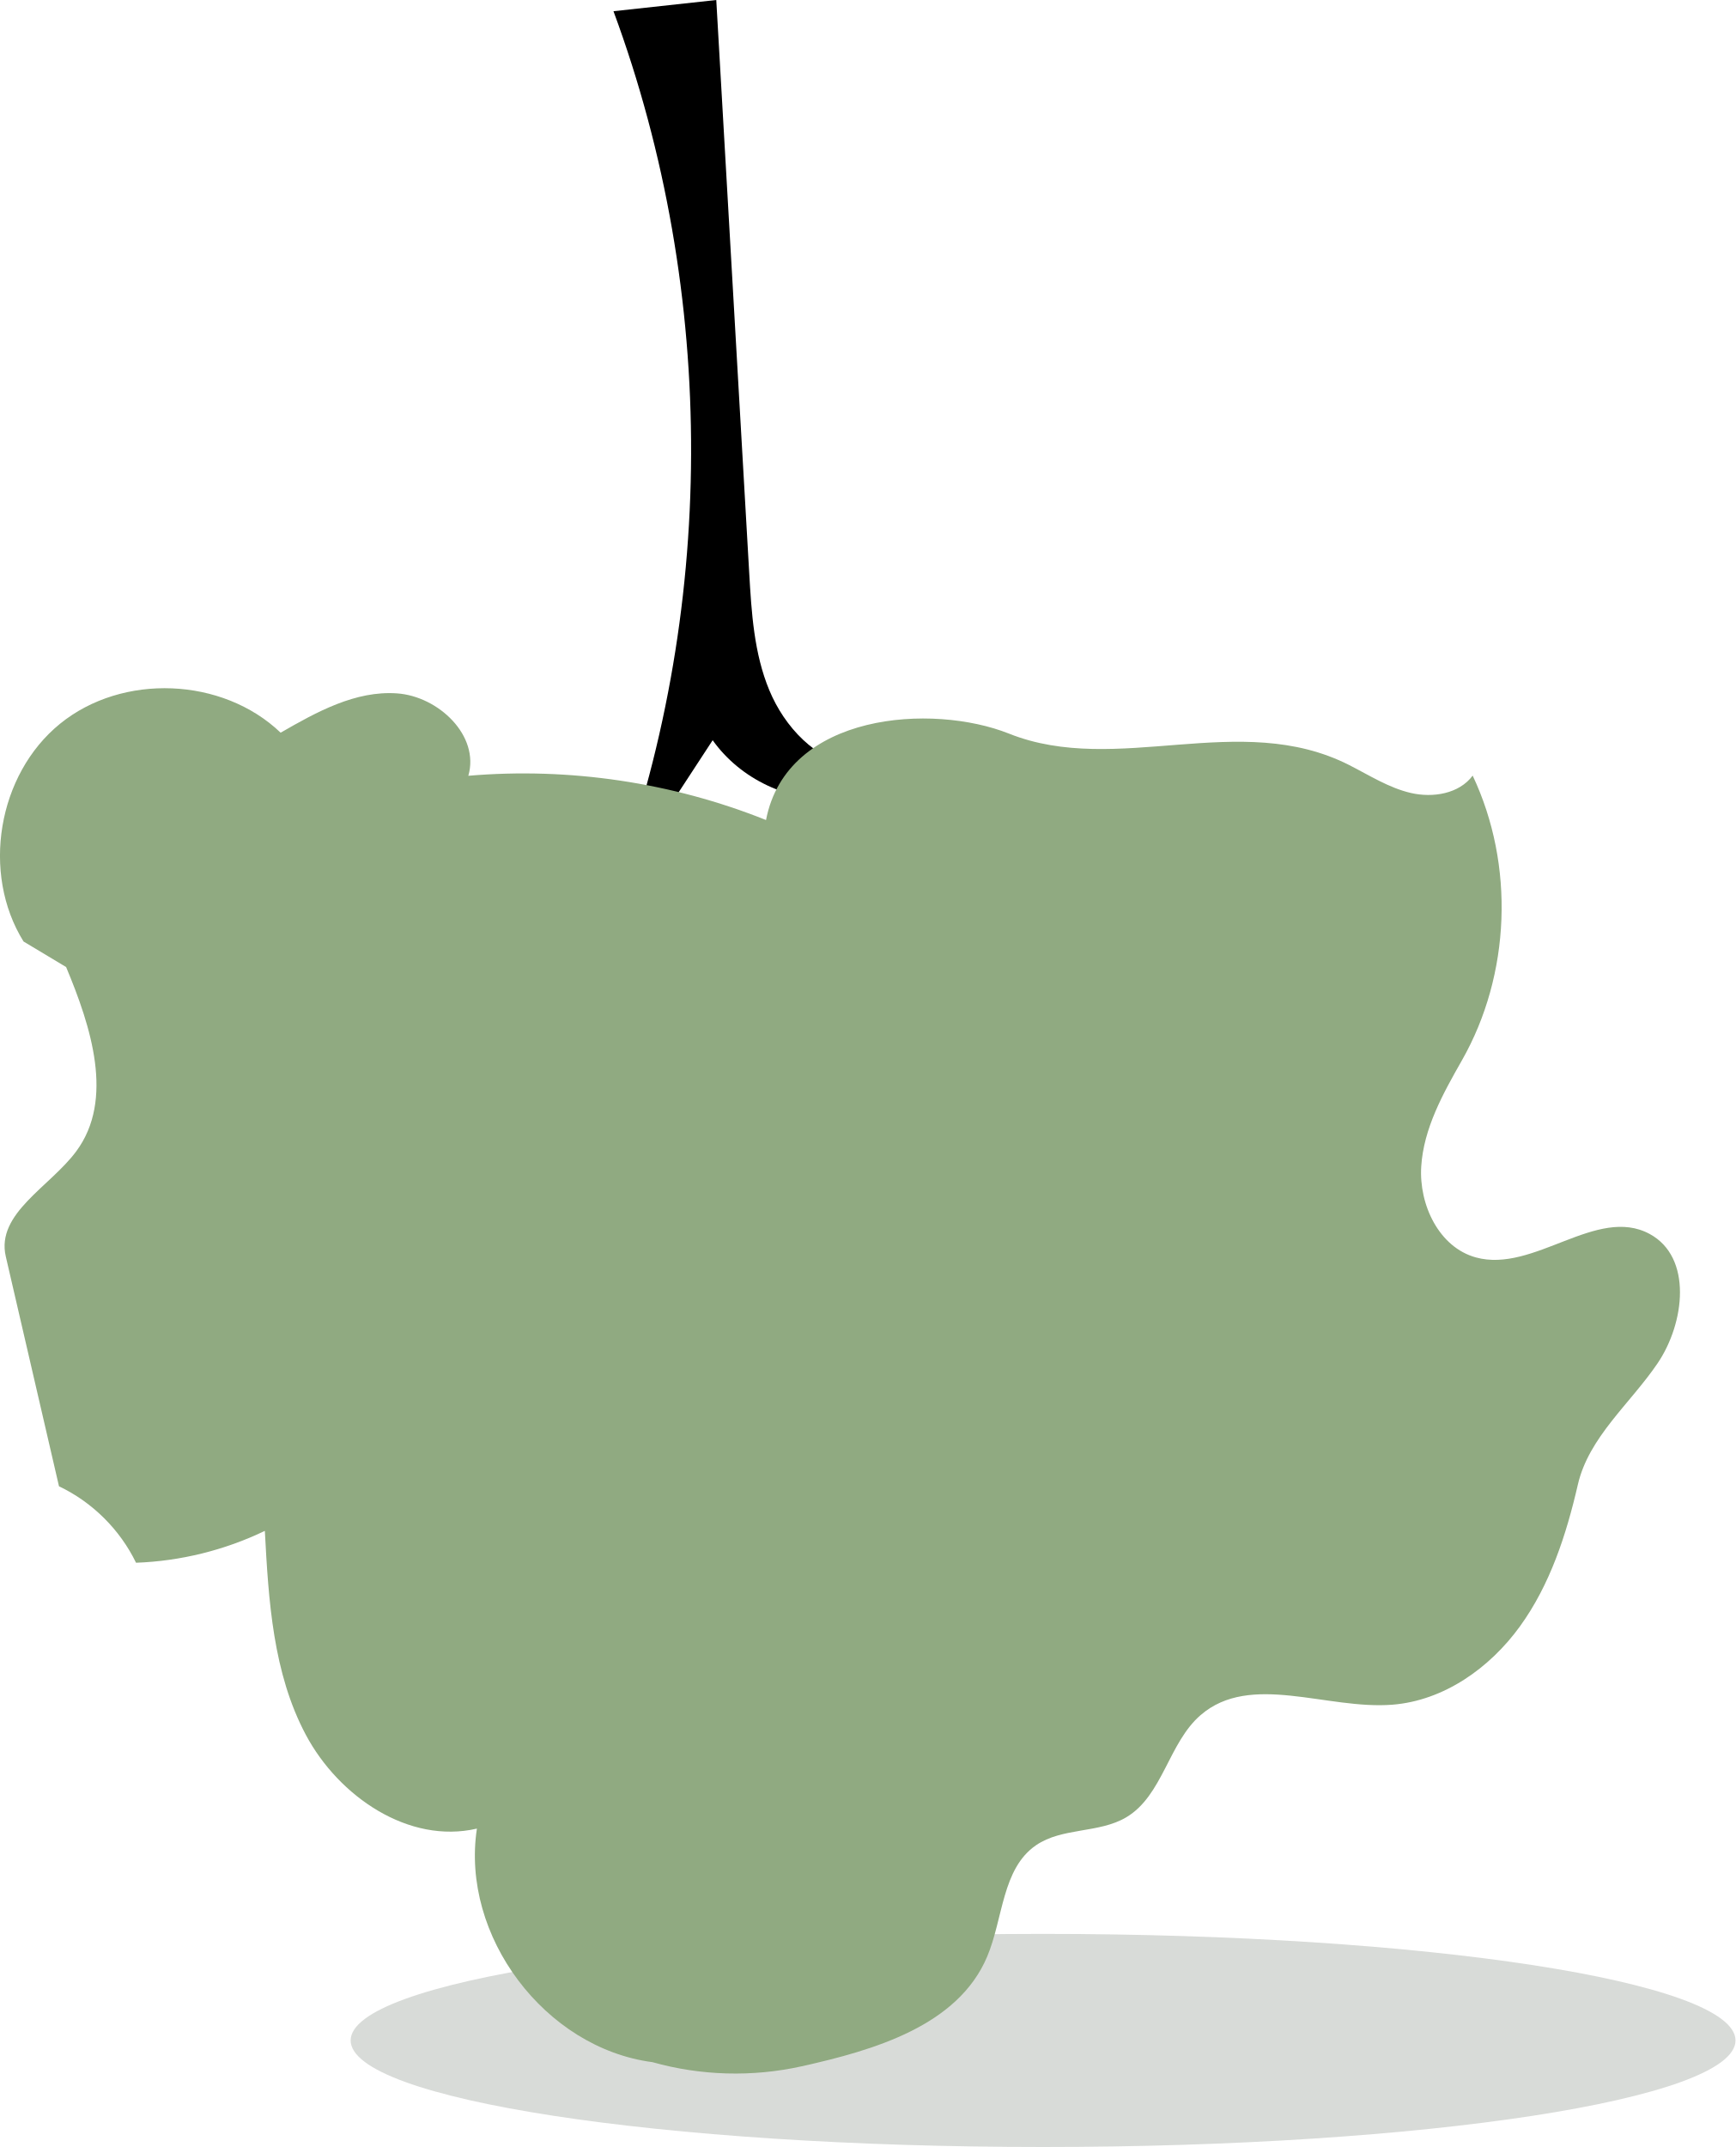
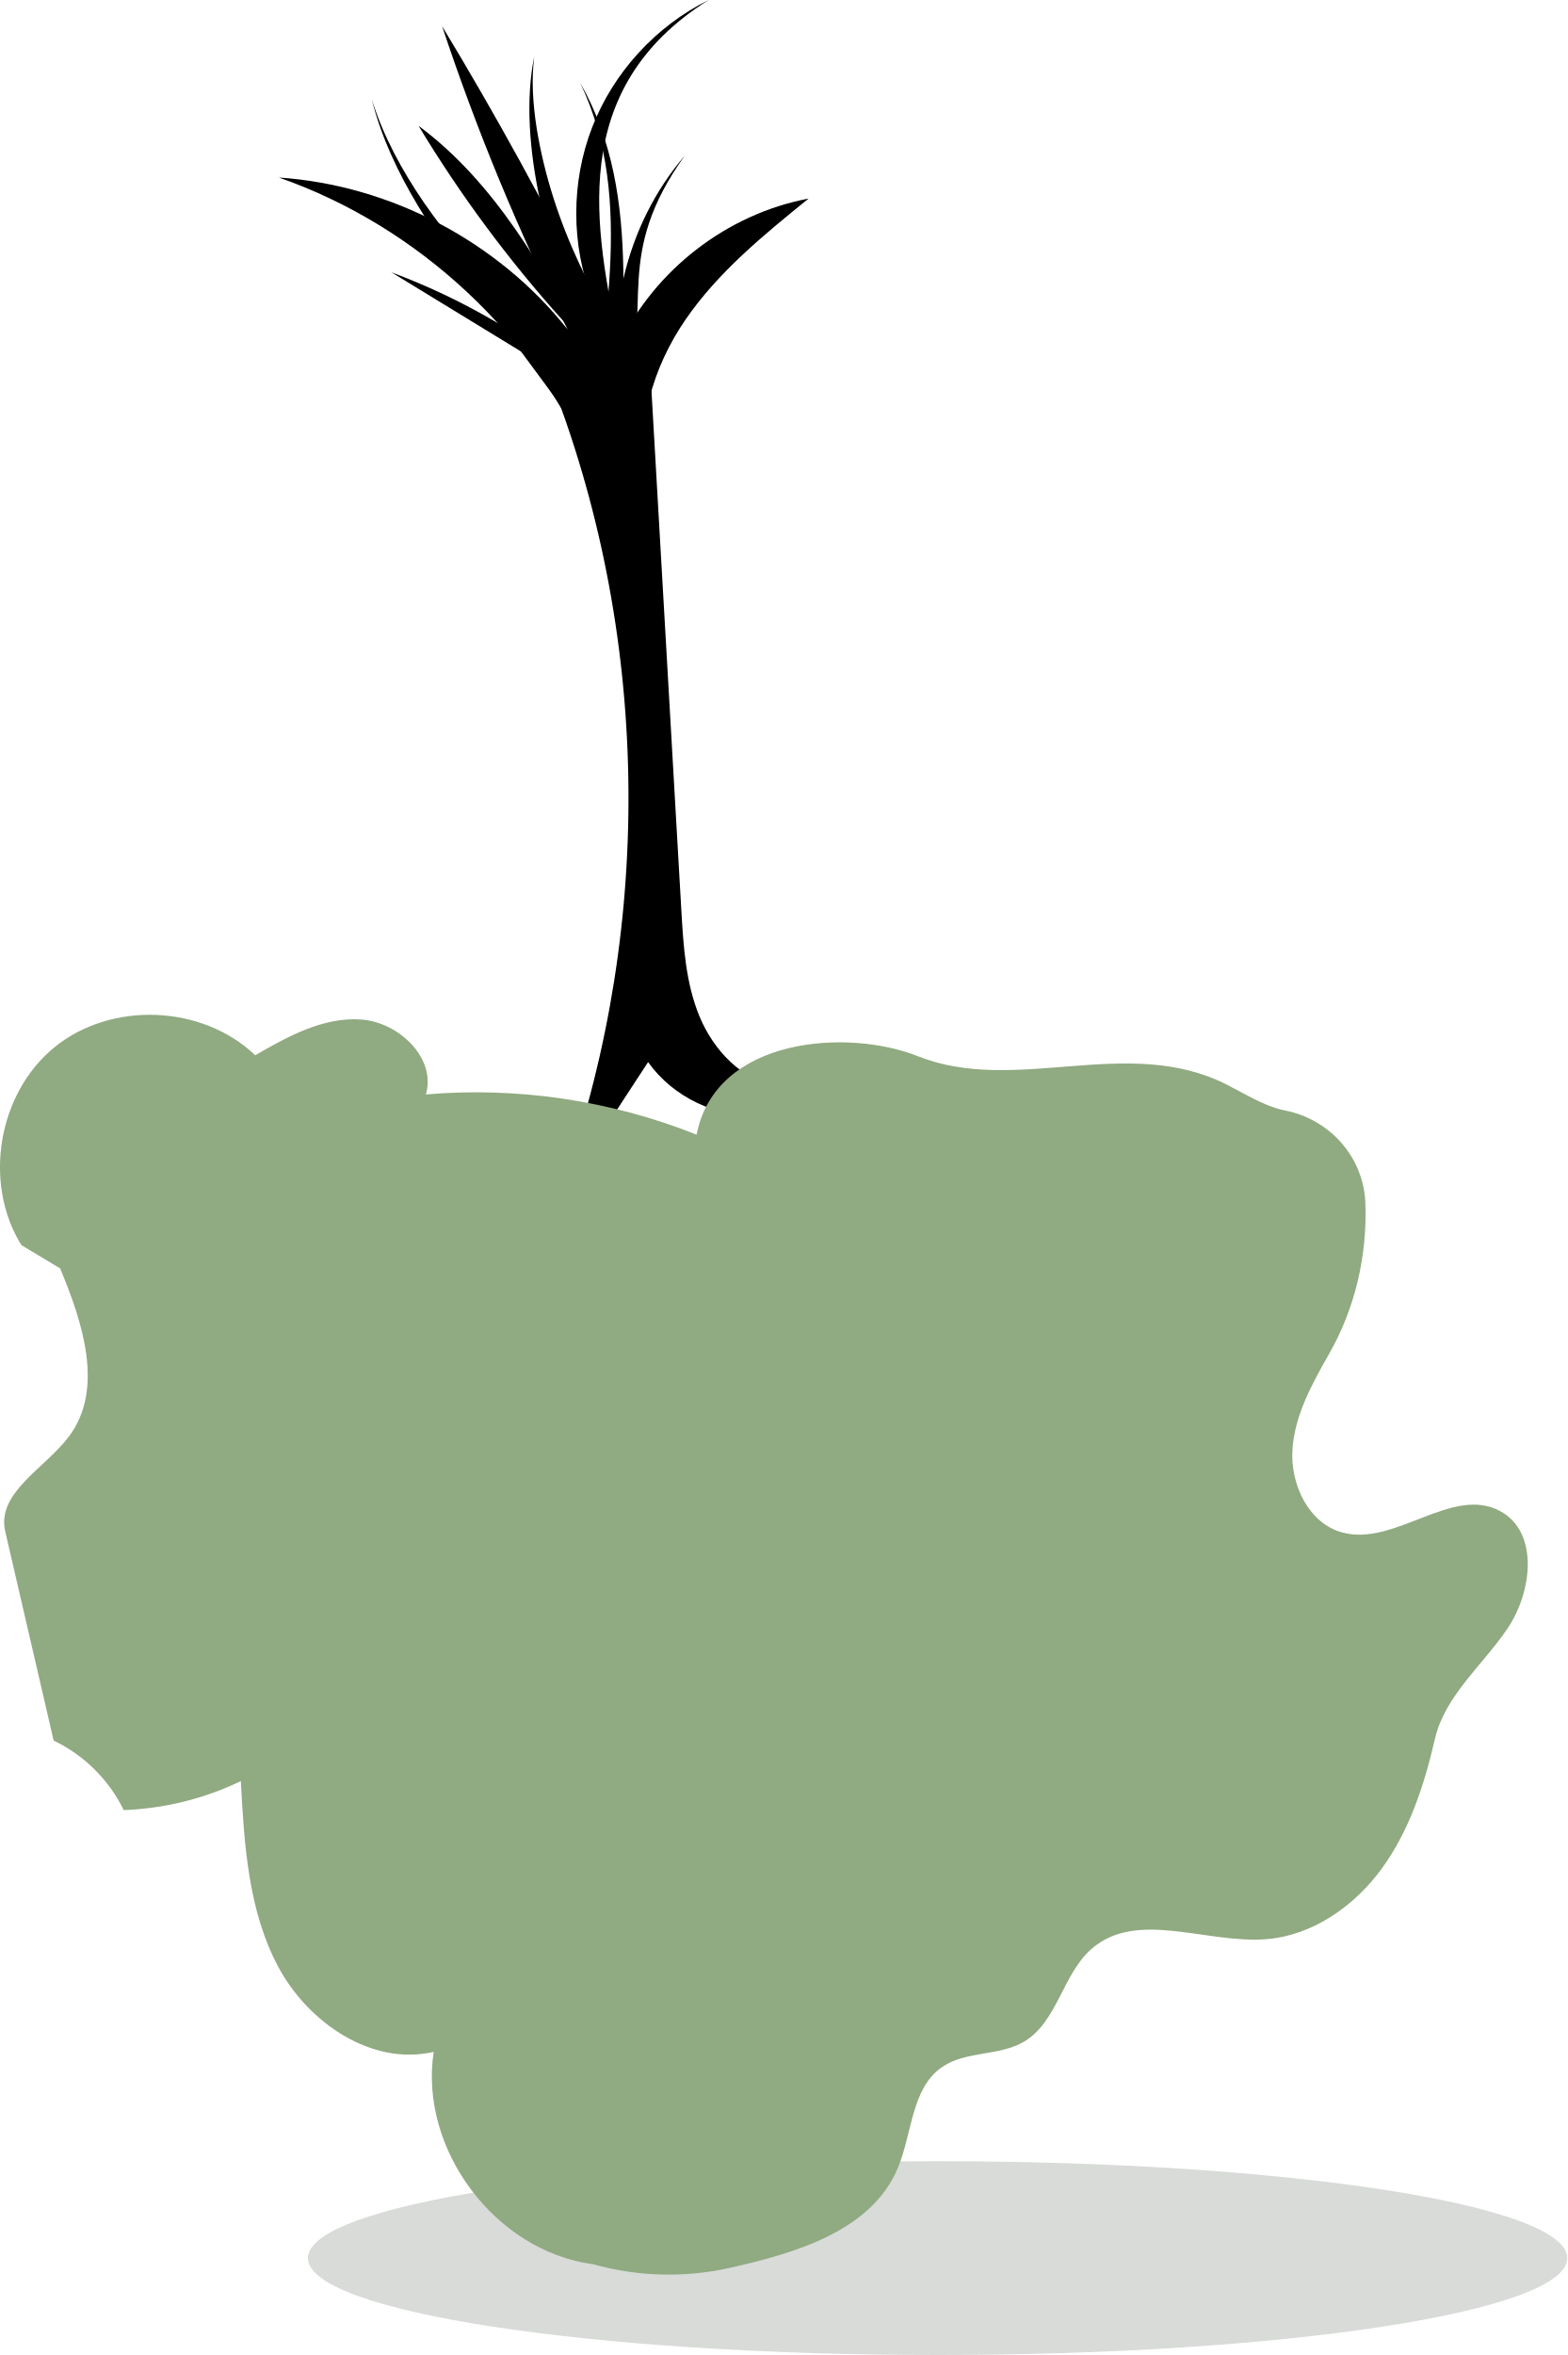
- <svg xmlns="http://www.w3.org/2000/svg" id="Camada_1" data-name="Camada 1" viewBox="0 0 1325.82 1639.71">
+ <svg xmlns="http://www.w3.org/2000/svg" id="Camada_1" data-name="Camada 1" viewBox="0 0 1316.61 1977.8">
  <defs>
    <style>
      .cls-1 {
        fill: #90aa81;
      }

      .cls-2 {
        fill: #3d493a;
        opacity: .2;
      }
    </style>
  </defs>
-   <ellipse class="cls-2" cx="796.85" cy="1558.33" rx="528.97" ry="81.38" />
-   <path d="M653.17,585.59c-30.11-5.06-53.72-30.23-65.45-58.42-11.73-28.19-13.63-59.35-15.38-89.83-8.38-145.78-16.77-291.56-25.15-437.34-26.18,2.86-52.36,5.72-78.53,8.57,79.83,215.96,79.04,460.68-2.21,676.11,25.99-39.79,51.99-79.57,77.98-119.36,21.14,29.71,58.27,47.27,94.65,44.76" />
-   <path class="cls-1" d="M585.2,626.26c15.83-82.13,127.21-89.25,185.63-65.97,82.79,32.98,175.99-18.49,259.77,23.95,15.45,7.83,30.32,17.44,47.19,21.36,16.87,3.91,36.91.65,47.24-13.25,32.23,68.18,29.06,151.96-8.23,217.5-14.45,25.39-29.25,51.93-31.07,81.09-1.82,29.16,13.56,61.62,41.72,69.38,44.32,12.22,92.4-39.81,132.82-17.9,32.76,17.76,26.91,67.95,6,98.79-20.91,30.84-52.51,56.3-60.88,92.61-8.82,38.27-21.23,76.51-44.28,108.32-23.04,31.8-58.13,56.64-97.28,59.77-50.16,4.01-108.46-24.97-146.57,7.89-24.67,21.27-28.88,61.47-56.89,78.12-20.82,12.37-48.92,7.63-68.9,21.33-26.12,17.92-25.03,56.07-37.41,85.23-22.33,52.56-85.96,71.22-141.71,83.61-37.45,8.33-76.96,7.23-113.9-3.17-82.18-10.74-146.62-96.46-134.12-178.38-52.04,12.1-105.54-24.44-130.67-71.58-25.13-47.15-28.5-102.45-31.34-155.8-30.66,14.76-64.4,23.11-98.4,24.34-12.29-25.34-33.41-46.3-58.85-58.38-13.55-58.51-27.1-117.02-40.65-175.53-7.61-32.86,33.75-53.2,53.82-80.3,29.34-39.6,11.29-95.28-7.74-140.75-10.84-6.5-21.67-12.99-32.51-19.49-32.44-52.16-19.79-127.6,27.9-166.32s124.12-35.61,168.5,6.84c27.55-15.88,57.26-32.29,88.98-30.02,31.72,2.27,63.29,32.4,54.4,62.93,77.05-6.61,155.61,5.07,227.42,33.79Z" />
+   <ellipse class="cls-2" cx="787.64" cy="1896.42" rx="528.97" ry="81.38" />
+   <path d="M653.17,912.25c-30.11-5.06-53.72-30.23-65.45-58.42-11.73-28.19-13.63-59.35-15.38-89.83-8.38-145.78-16.77-291.56-25.15-437.34-26.18,2.86-52.36,5.72-78.53,8.57,79.83,215.96,79.04,460.68-2.21,676.11,25.99-39.79,51.99-79.57,77.98-119.36,21.14,29.71,58.27,47.27,94.65,44.76" />
+   <path class="cls-1" d="M585.2,952.92c15.83-82.13,127.21-89.25,185.63-65.97,82.79,32.98,175.99-18.49,259.77,23.95,15.45,7.83,30.32,17.44,47.19,21.36.6.14,1.21.27,1.82.39,37.84,7.52,65.97,39.31,67.39,77.86,1.61,43.73-8.54,87.94-30.2,126.01-14.45,25.39-29.25,51.93-31.07,81.09-1.82,29.16,13.56,61.62,41.72,69.38,44.32,12.22,92.4-39.81,132.82-17.9,32.76,17.76,26.91,67.95,6,98.79-20.91,30.84-52.51,56.3-60.88,92.61-8.82,38.27-21.23,76.51-44.28,108.32-23.04,31.8-58.13,56.64-97.28,59.77-50.16,4.01-108.46-24.97-146.57,7.89-24.67,21.27-28.88,61.47-56.89,78.12-20.82,12.37-48.92,7.63-68.9,21.33-26.12,17.92-25.03,56.07-37.41,85.23-22.33,52.56-85.96,71.22-141.71,83.61-37.45,8.33-76.96,7.23-113.9-3.17-82.18-10.74-146.62-96.46-134.12-178.38-52.04,12.1-105.54-24.44-130.67-71.58-25.13-47.15-28.5-102.45-31.34-155.8-30.66,14.76-64.4,23.11-98.4,24.34-12.29-25.34-33.41-46.3-58.85-58.38-13.55-58.51-27.1-117.02-40.65-175.53-7.61-32.86,33.75-53.2,53.82-80.3,29.34-39.6,11.29-95.28-7.74-140.75l-32.51-19.49c-32.44-52.16-19.79-127.6,27.9-166.32,47.68-38.72,124.12-35.61,168.5,6.84,27.55-15.88,57.26-32.29,88.98-30.02,31.72,2.27,63.29,32.4,54.4,62.93,77.05-6.61,155.61,5.07,227.42,33.79Z" />
+   <g>
+     <path d="M498.84,396.23c-48.82-114.23-147.28-206.2-264.56-247.14,93.85,6.34,184.17,53.87,242.55,127.63-41.21-82.21-76.47-167.4-105.41-254.68,45.2,74.75,87.3,151.37,126.14,229.61-17.93-46.03-17.95-98.78-.07-144.83,17.88-46.05,53.5-84.95,97.8-106.82-120.01,75.29-95.17,193.49-75.28,289.67,29.79-62.9,90.84-110.02,159.24-122.9-37.69,30.55-75.93,61.69-103.39,101.68-27.46,40-43.13,90.83-30.56,137.69,2.42,9.04,5.88,18.02,5.68,27.37-.21,9.35-5.35,19.47-14.41,21.79-9.68,2.48-19.62-5.15-23.3-14.44-3.67-9.29-2.69-19.68-1.64-29.61" />
+     <path d="M495.16,326.17c-49.26-41.81-105.85-74.97-166.4-97.51,46.69,28.52,93.38,57.03,140.08,85.55" />
+     <path d="M524.91,348.06c-19.51-74.92-.01-158.89,50.52-217.54-60.44,83.75-26.76,128.5-49.52,189.97" />
+     <path d="M494.25,295.14c-38.33-69.89-78.59-142.02-142.64-189.46,35.08,58.13,75.7,112.91,121.13,163.37" />
+     <path d="M497.52,285.04c-36.55-62.13-63.41-166.62-48.7-237.63-2.57,20.13-1.06,40.38,2,60.19,6.38,39.48,19.03,78,35.91,114.09,8.47,17.91,18.12,35.31,29.49,50.69l-18.7,12.66h0Z" />
+     <path d="M497.43,387.87c5.18-105.77,38.06-218.05-10.06-318.34,55.15,96.38,30.64,213.85,32.64,318.8,0,0-22.58-.46-22.58-.46h0Z" />
+     <path d="M522.6,409.98l-115.91-156.63c-38.36-51.89-78.37-106.25-94.36-169.83,9.72,31.05,25.43,59.68,43.6,86.33,36.95,53.76,142.11,173.79,184.43,226.18,0,0-17.76,13.95-17.76,13.95h0Z" />
+   </g>
</svg>
